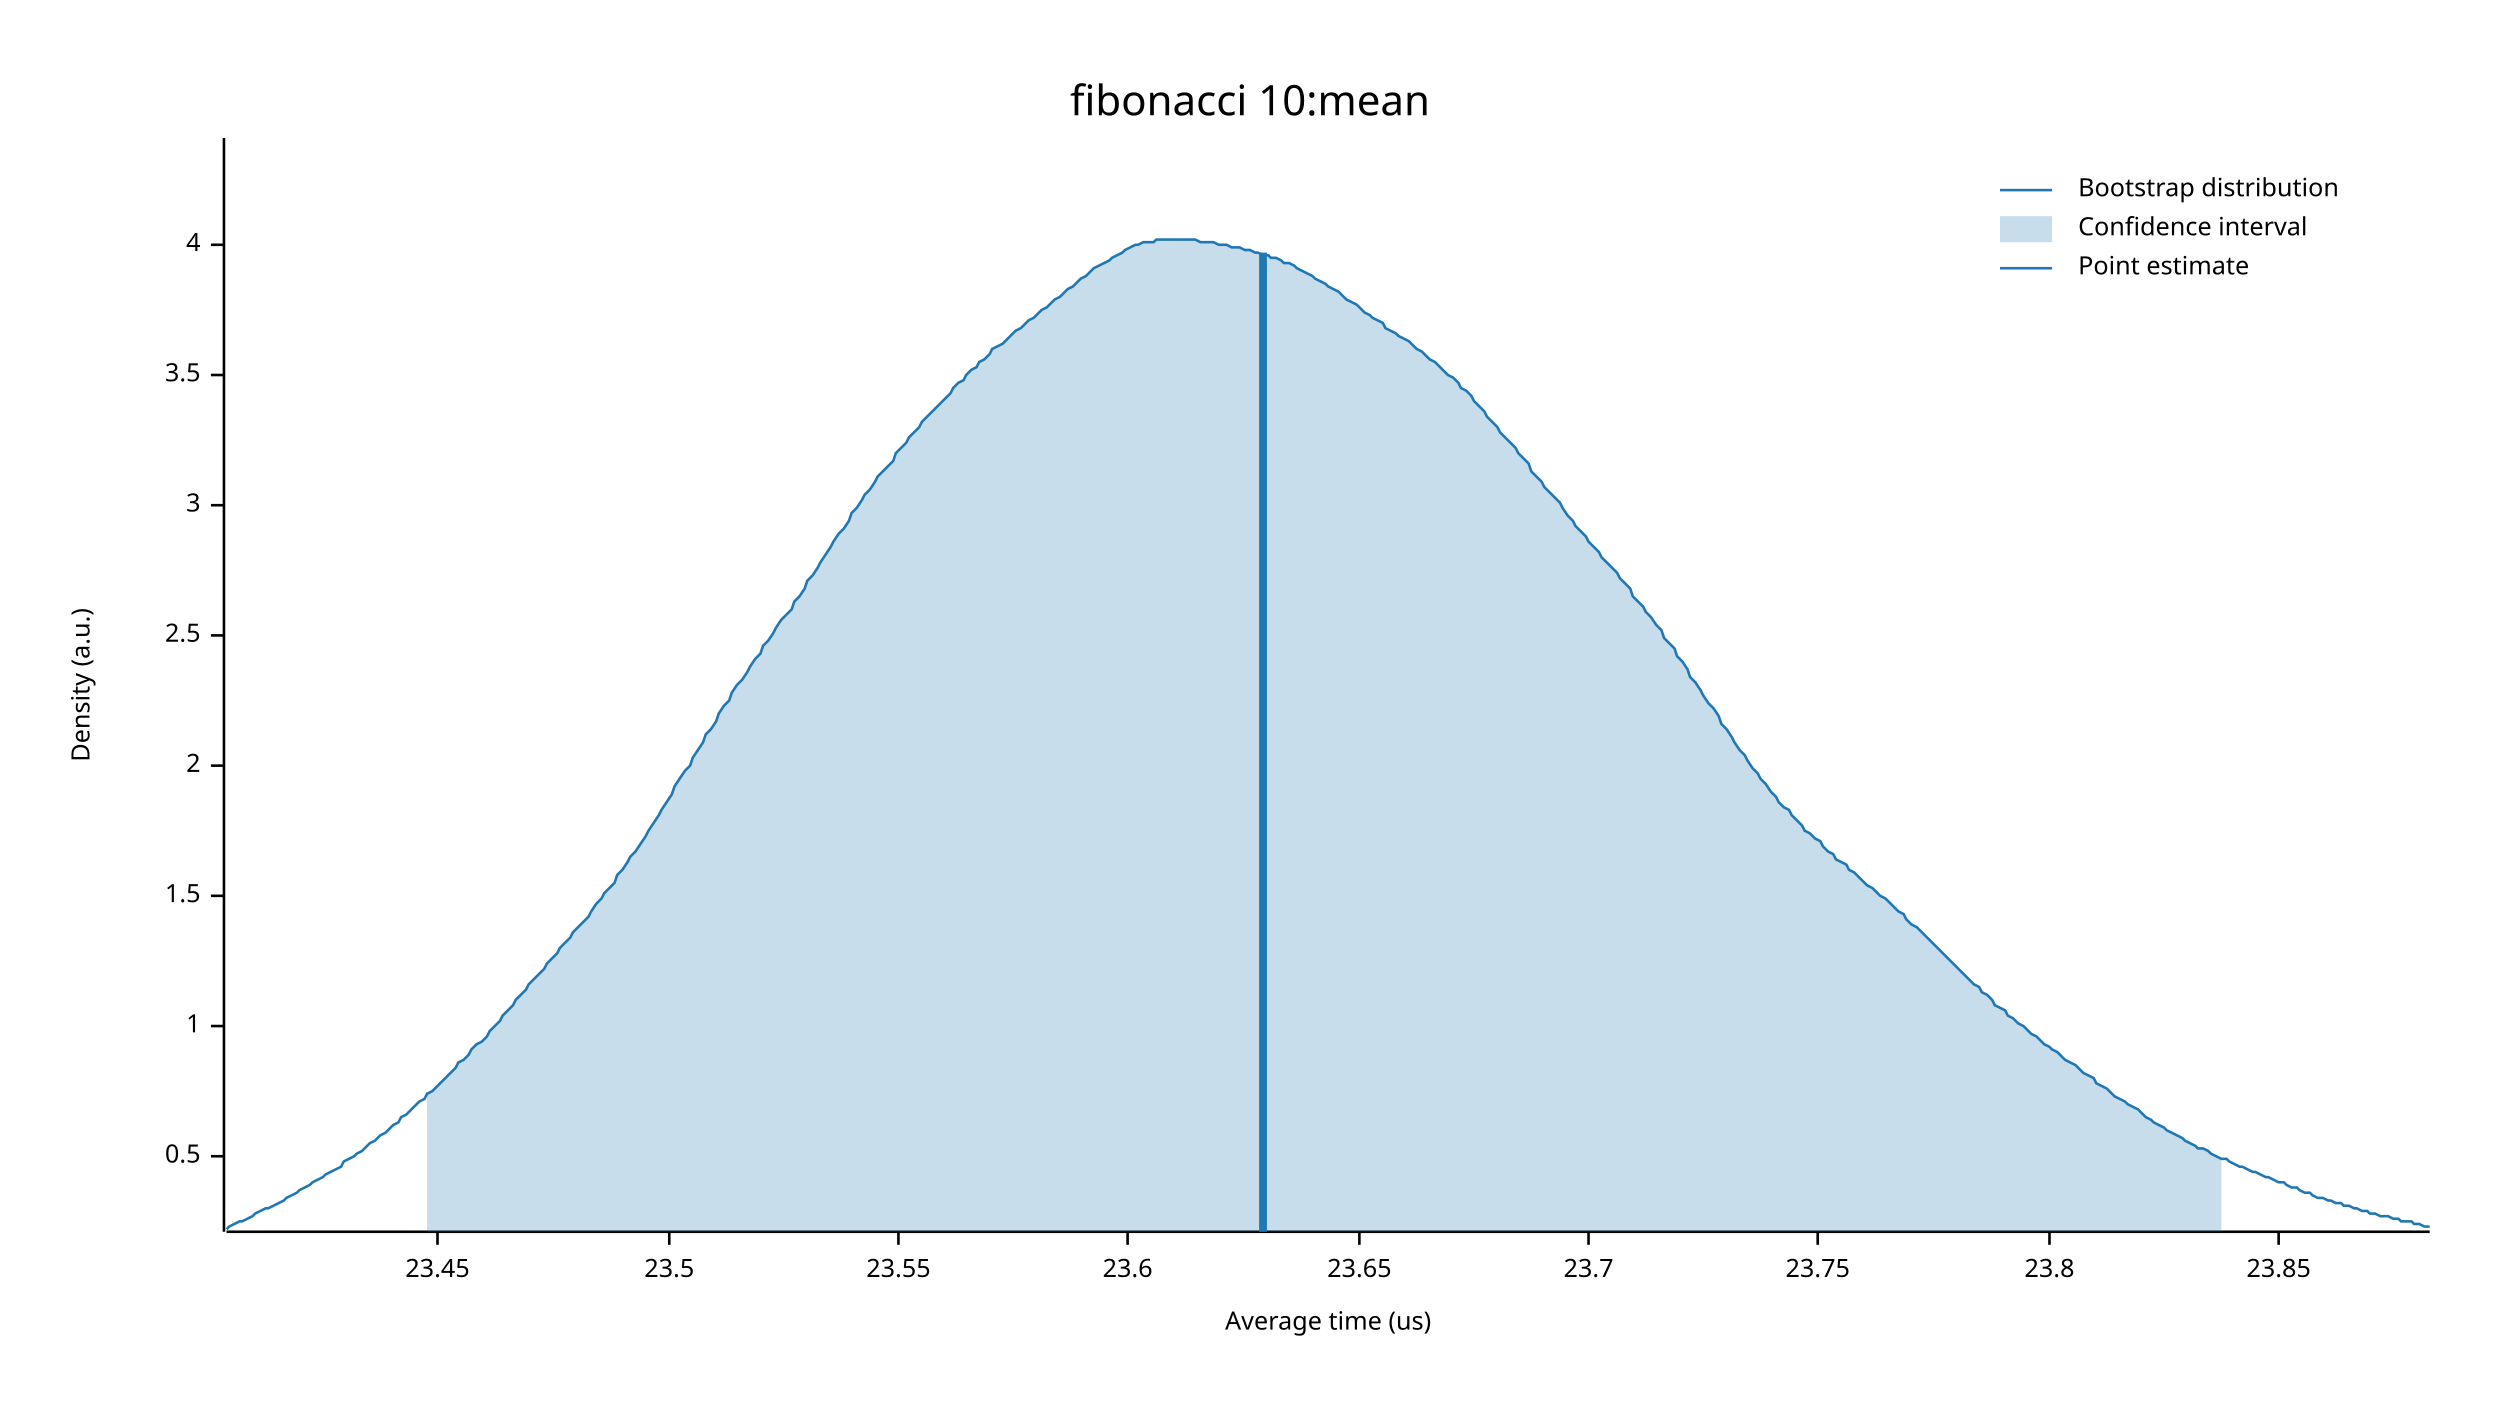
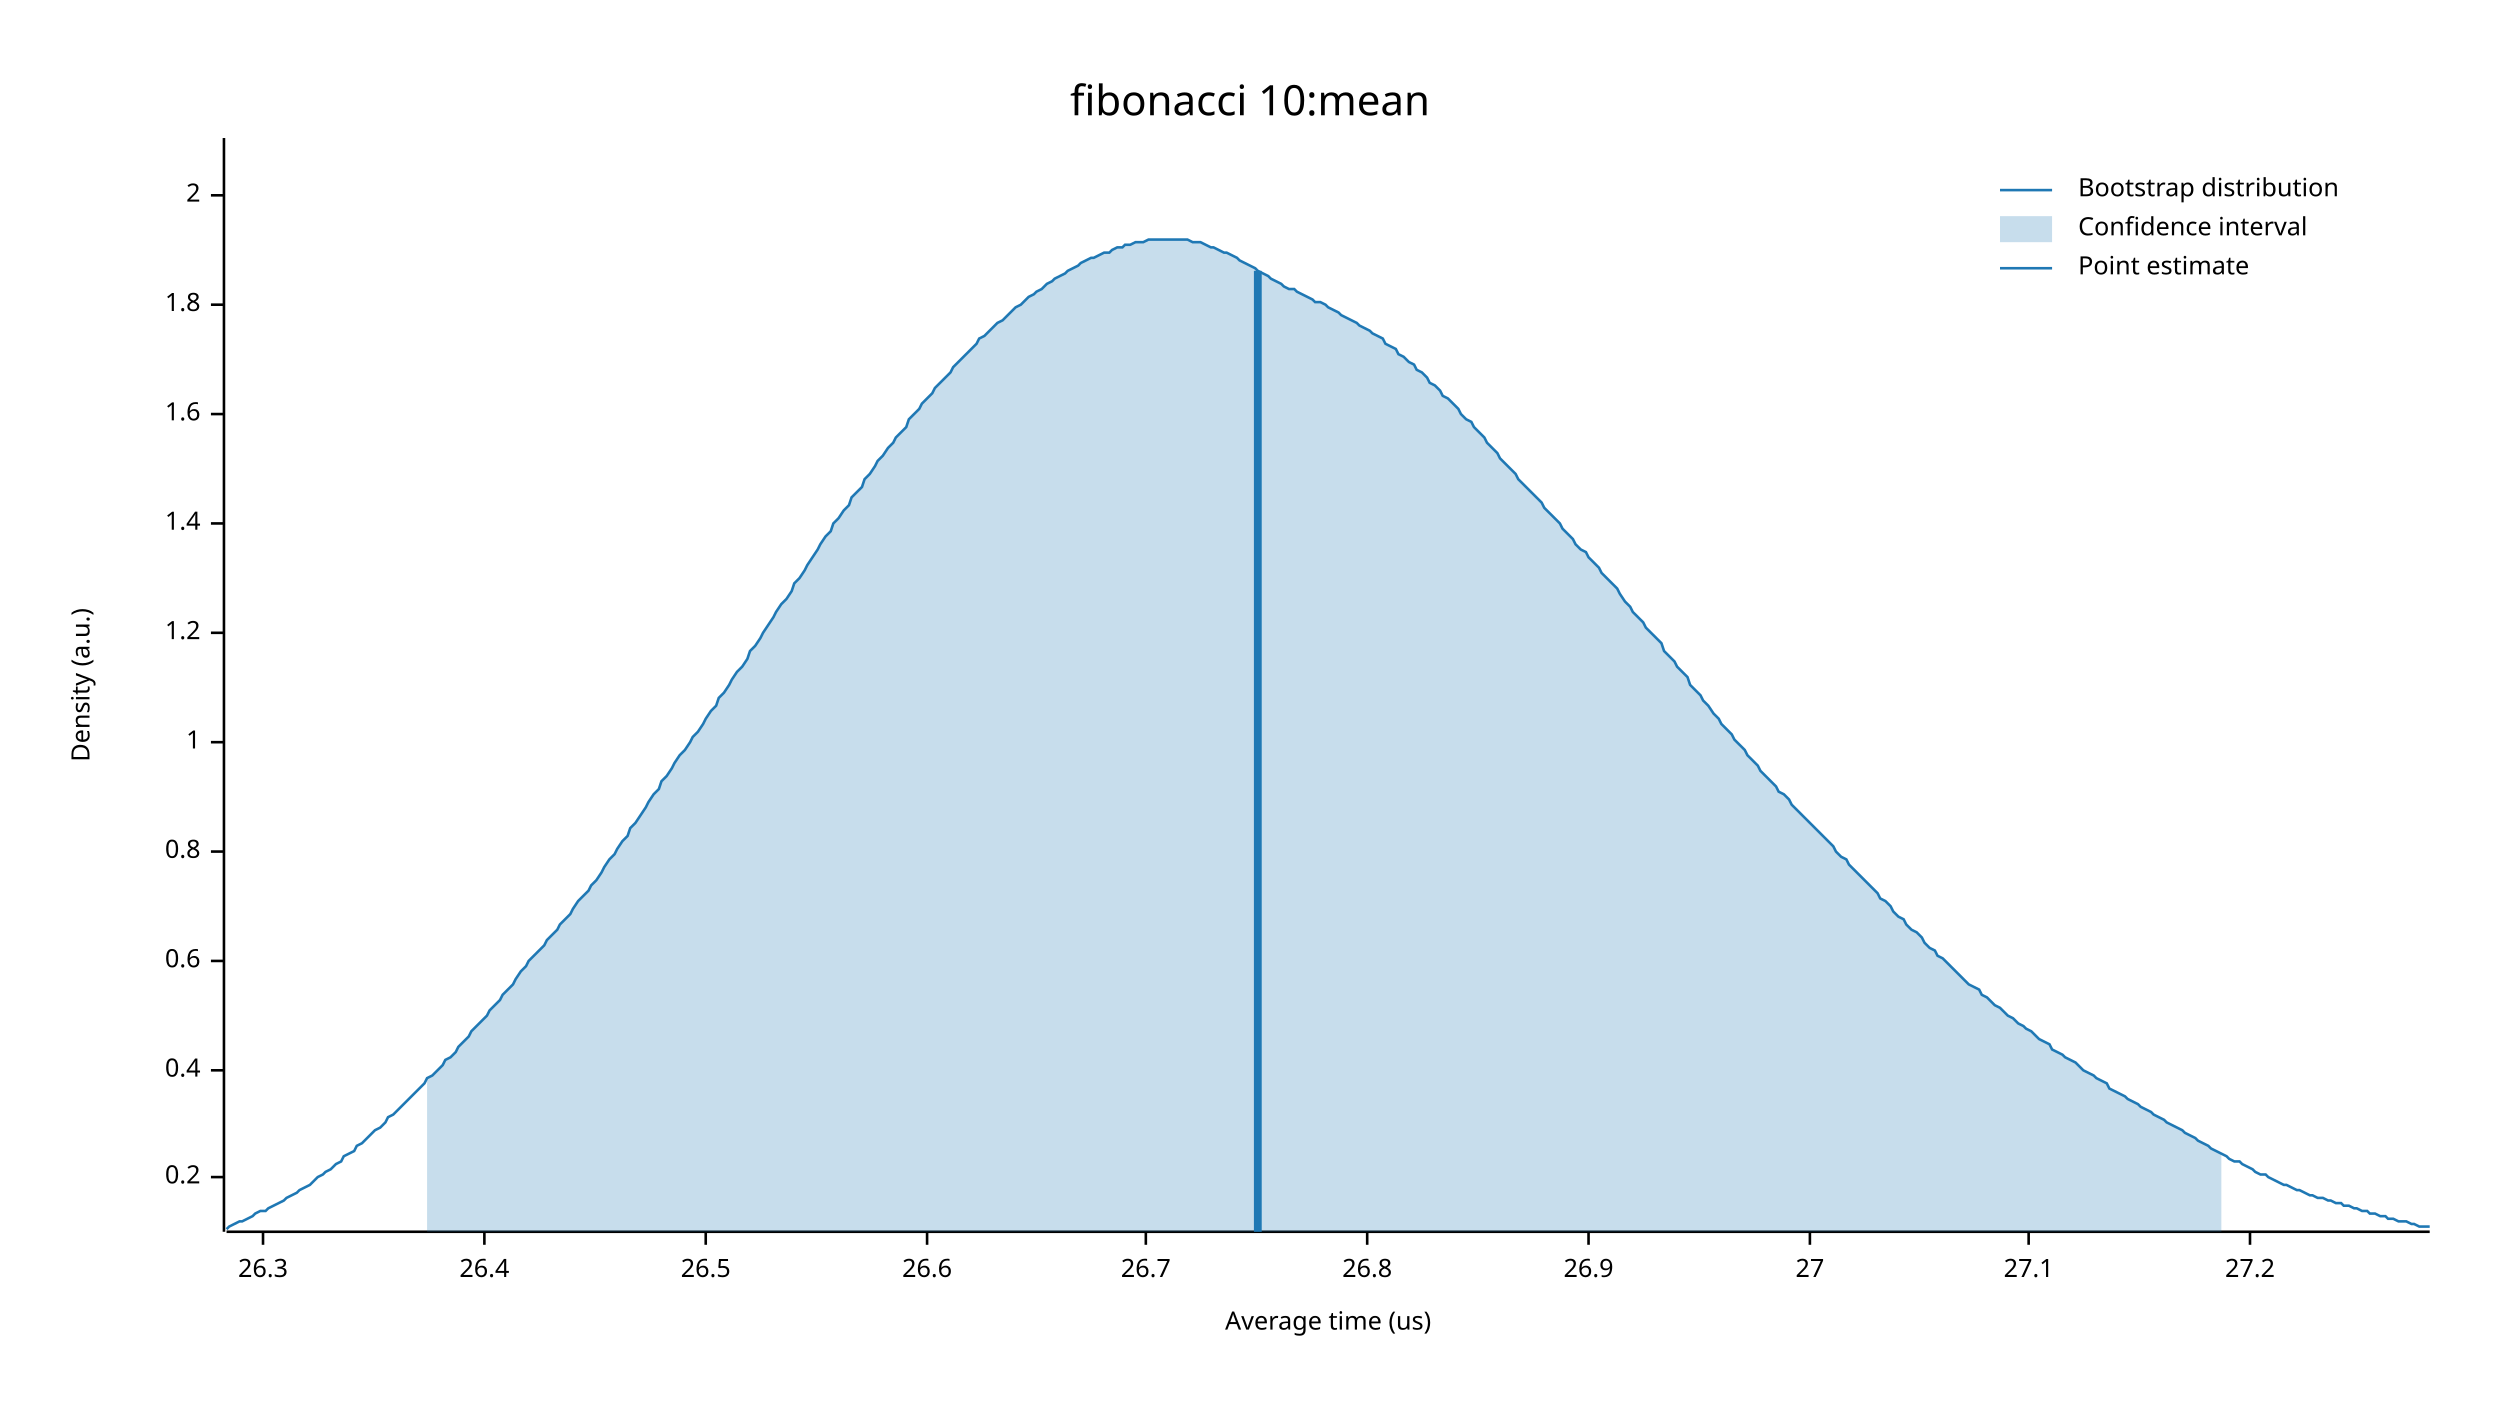
<svg xmlns="http://www.w3.org/2000/svg" width="960" height="540">
  <text x="480" y="32" dy="0.76em" text-anchor="middle" font-family="sans-serif" font-size="16.129" opacity="1" fill="#000000">
fibonacci 10:mean
</text>
  <text x="27" y="263" dy="0.76em" text-anchor="middle" font-family="sans-serif" font-size="9.677" opacity="1" fill="#000000" transform="rotate(270, 27, 263)">
Density (a.u.)
</text>
  <text x="510" y="513" dy="-0.5ex" text-anchor="middle" font-family="sans-serif" font-size="9.677" opacity="1" fill="#000000">
Average time (us)
</text>
  <polyline fill="none" opacity="1" stroke="#000000" stroke-width="1" points="86,53 86,473 " />
-   <text x="77" y="444" dy="0.5ex" text-anchor="end" font-family="sans-serif" font-size="9.677" opacity="1" fill="#000000">
- 0.5
+   <text x="77" y="452" dy="0.5ex" text-anchor="end" font-family="sans-serif" font-size="9.677" opacity="1" fill="#000000">
+ 0.2
</text>
-   <polyline fill="none" opacity="1" stroke="#000000" stroke-width="1" points="81,444 86,444 " />
-   <text x="77" y="394" dy="0.5ex" text-anchor="end" font-family="sans-serif" font-size="9.677" opacity="1" fill="#000000">
+   <polyline fill="none" opacity="1" stroke="#000000" stroke-width="1" points="81,452 86,452 " />
+   <text x="77" y="411" dy="0.5ex" text-anchor="end" font-family="sans-serif" font-size="9.677" opacity="1" fill="#000000">
+ 0.4
+ </text>
+   <polyline fill="none" opacity="1" stroke="#000000" stroke-width="1" points="81,411 86,411 " />
+   <text x="77" y="369" dy="0.5ex" text-anchor="end" font-family="sans-serif" font-size="9.677" opacity="1" fill="#000000">
+ 0.6
+ </text>
+   <polyline fill="none" opacity="1" stroke="#000000" stroke-width="1" points="81,369 86,369 " />
+   <text x="77" y="327" dy="0.5ex" text-anchor="end" font-family="sans-serif" font-size="9.677" opacity="1" fill="#000000">
+ 0.8
+ </text>
+   <polyline fill="none" opacity="1" stroke="#000000" stroke-width="1" points="81,327 86,327 " />
+   <text x="77" y="285" dy="0.5ex" text-anchor="end" font-family="sans-serif" font-size="9.677" opacity="1" fill="#000000">
1
</text>
-   <polyline fill="none" opacity="1" stroke="#000000" stroke-width="1" points="81,394 86,394 " />
-   <text x="77" y="344" dy="0.5ex" text-anchor="end" font-family="sans-serif" font-size="9.677" opacity="1" fill="#000000">
- 1.5
+   <polyline fill="none" opacity="1" stroke="#000000" stroke-width="1" points="81,285 86,285 " />
+   <text x="77" y="243" dy="0.5ex" text-anchor="end" font-family="sans-serif" font-size="9.677" opacity="1" fill="#000000">
+ 1.2
</text>
-   <polyline fill="none" opacity="1" stroke="#000000" stroke-width="1" points="81,344 86,344 " />
-   <text x="77" y="294" dy="0.5ex" text-anchor="end" font-family="sans-serif" font-size="9.677" opacity="1" fill="#000000">
+   <polyline fill="none" opacity="1" stroke="#000000" stroke-width="1" points="81,243 86,243 " />
+   <text x="77" y="201" dy="0.5ex" text-anchor="end" font-family="sans-serif" font-size="9.677" opacity="1" fill="#000000">
+ 1.4
+ </text>
+   <polyline fill="none" opacity="1" stroke="#000000" stroke-width="1" points="81,201 86,201 " />
+   <text x="77" y="159" dy="0.5ex" text-anchor="end" font-family="sans-serif" font-size="9.677" opacity="1" fill="#000000">
+ 1.6
+ </text>
+   <polyline fill="none" opacity="1" stroke="#000000" stroke-width="1" points="81,159 86,159 " />
+   <text x="77" y="117" dy="0.5ex" text-anchor="end" font-family="sans-serif" font-size="9.677" opacity="1" fill="#000000">
+ 1.8
+ </text>
+   <polyline fill="none" opacity="1" stroke="#000000" stroke-width="1" points="81,117 86,117 " />
+   <text x="77" y="75" dy="0.5ex" text-anchor="end" font-family="sans-serif" font-size="9.677" opacity="1" fill="#000000">
2
</text>
-   <polyline fill="none" opacity="1" stroke="#000000" stroke-width="1" points="81,294 86,294 " />
-   <text x="77" y="244" dy="0.5ex" text-anchor="end" font-family="sans-serif" font-size="9.677" opacity="1" fill="#000000">
- 2.5
+   <polyline fill="none" opacity="1" stroke="#000000" stroke-width="1" points="81,75 86,75 " />
+   <polyline fill="none" opacity="1" stroke="#000000" stroke-width="1" points="87,473 933,473 " />
+   <text x="101" y="483" dy="0.76em" text-anchor="middle" font-family="sans-serif" font-size="9.677" opacity="1" fill="#000000">
+ 26.3
</text>
-   <polyline fill="none" opacity="1" stroke="#000000" stroke-width="1" points="81,244 86,244 " />
-   <text x="77" y="194" dy="0.5ex" text-anchor="end" font-family="sans-serif" font-size="9.677" opacity="1" fill="#000000">
- 3
+   <polyline fill="none" opacity="1" stroke="#000000" stroke-width="1" points="101,473 101,478 " />
+   <text x="186" y="483" dy="0.76em" text-anchor="middle" font-family="sans-serif" font-size="9.677" opacity="1" fill="#000000">
+ 26.4
</text>
-   <polyline fill="none" opacity="1" stroke="#000000" stroke-width="1" points="81,194 86,194 " />
-   <text x="77" y="144" dy="0.5ex" text-anchor="end" font-family="sans-serif" font-size="9.677" opacity="1" fill="#000000">
- 3.5
+   <polyline fill="none" opacity="1" stroke="#000000" stroke-width="1" points="186,473 186,478 " />
+   <text x="271" y="483" dy="0.76em" text-anchor="middle" font-family="sans-serif" font-size="9.677" opacity="1" fill="#000000">
+ 26.5
</text>
-   <polyline fill="none" opacity="1" stroke="#000000" stroke-width="1" points="81,144 86,144 " />
-   <text x="77" y="94" dy="0.5ex" text-anchor="end" font-family="sans-serif" font-size="9.677" opacity="1" fill="#000000">
- 4
+   <polyline fill="none" opacity="1" stroke="#000000" stroke-width="1" points="271,473 271,478 " />
+   <text x="356" y="483" dy="0.76em" text-anchor="middle" font-family="sans-serif" font-size="9.677" opacity="1" fill="#000000">
+ 26.6
</text>
-   <polyline fill="none" opacity="1" stroke="#000000" stroke-width="1" points="81,94 86,94 " />
-   <polyline fill="none" opacity="1" stroke="#000000" stroke-width="1" points="87,473 933,473 " />
-   <text x="168" y="483" dy="0.76em" text-anchor="middle" font-family="sans-serif" font-size="9.677" opacity="1" fill="#000000">
- 23.45
+   <polyline fill="none" opacity="1" stroke="#000000" stroke-width="1" points="356,473 356,478 " />
+   <text x="440" y="483" dy="0.76em" text-anchor="middle" font-family="sans-serif" font-size="9.677" opacity="1" fill="#000000">
+ 26.7
</text>
-   <polyline fill="none" opacity="1" stroke="#000000" stroke-width="1" points="168,473 168,478 " />
-   <text x="257" y="483" dy="0.76em" text-anchor="middle" font-family="sans-serif" font-size="9.677" opacity="1" fill="#000000">
- 23.5
+   <polyline fill="none" opacity="1" stroke="#000000" stroke-width="1" points="440,473 440,478 " />
+   <text x="525" y="483" dy="0.76em" text-anchor="middle" font-family="sans-serif" font-size="9.677" opacity="1" fill="#000000">
+ 26.8
</text>
-   <polyline fill="none" opacity="1" stroke="#000000" stroke-width="1" points="257,473 257,478 " />
-   <text x="345" y="483" dy="0.76em" text-anchor="middle" font-family="sans-serif" font-size="9.677" opacity="1" fill="#000000">
- 23.55
- </text>
-   <polyline fill="none" opacity="1" stroke="#000000" stroke-width="1" points="345,473 345,478 " />
-   <text x="433" y="483" dy="0.76em" text-anchor="middle" font-family="sans-serif" font-size="9.677" opacity="1" fill="#000000">
- 23.6
- </text>
-   <polyline fill="none" opacity="1" stroke="#000000" stroke-width="1" points="433,473 433,478 " />
-   <text x="522" y="483" dy="0.76em" text-anchor="middle" font-family="sans-serif" font-size="9.677" opacity="1" fill="#000000">
- 23.65
- </text>
-   <polyline fill="none" opacity="1" stroke="#000000" stroke-width="1" points="522,473 522,478 " />
+   <polyline fill="none" opacity="1" stroke="#000000" stroke-width="1" points="525,473 525,478 " />
  <text x="610" y="483" dy="0.76em" text-anchor="middle" font-family="sans-serif" font-size="9.677" opacity="1" fill="#000000">
- 23.7
+ 26.9
</text>
  <polyline fill="none" opacity="1" stroke="#000000" stroke-width="1" points="610,473 610,478 " />
-   <text x="698" y="483" dy="0.76em" text-anchor="middle" font-family="sans-serif" font-size="9.677" opacity="1" fill="#000000">
- 23.75
+   <text x="695" y="483" dy="0.76em" text-anchor="middle" font-family="sans-serif" font-size="9.677" opacity="1" fill="#000000">
+ 27
</text>
-   <polyline fill="none" opacity="1" stroke="#000000" stroke-width="1" points="698,473 698,478 " />
-   <text x="787" y="483" dy="0.76em" text-anchor="middle" font-family="sans-serif" font-size="9.677" opacity="1" fill="#000000">
- 23.8
+   <polyline fill="none" opacity="1" stroke="#000000" stroke-width="1" points="695,473 695,478 " />
+   <text x="779" y="483" dy="0.76em" text-anchor="middle" font-family="sans-serif" font-size="9.677" opacity="1" fill="#000000">
+ 27.1
</text>
-   <polyline fill="none" opacity="1" stroke="#000000" stroke-width="1" points="787,473 787,478 " />
-   <text x="875" y="483" dy="0.76em" text-anchor="middle" font-family="sans-serif" font-size="9.677" opacity="1" fill="#000000">
- 23.85
+   <polyline fill="none" opacity="1" stroke="#000000" stroke-width="1" points="779,473 779,478 " />
+   <text x="864" y="483" dy="0.76em" text-anchor="middle" font-family="sans-serif" font-size="9.677" opacity="1" fill="#000000">
+ 27.2
</text>
-   <polyline fill="none" opacity="1" stroke="#000000" stroke-width="1" points="875,473 875,478 " />
-   <polyline fill="none" opacity="1" stroke="#1F78B4" stroke-width="1" points="87,472 88,471 90,470 92,469 93,469 95,468 97,467 98,466 100,465 102,464 103,464 105,463 107,462 109,461 110,460 112,459 114,458 115,457 117,456 119,455 120,454 122,453 124,452 125,451 127,450 129,449 131,448 132,446 134,445 136,444 137,443 139,442 141,440 142,439 144,438 146,436 148,435 149,434 151,432 153,431 154,429 156,428 158,426 159,425 161,423 163,422 164,420 166,419 168,417 170,415 171,414 173,412 175,410 176,408 178,407 180,405 181,403 183,401 185,400 187,398 188,396 190,394 192,392 193,390 195,388 197,386 198,384 200,382 202,380 203,378 205,376 207,374 209,372 210,370 212,368 214,366 215,364 217,362 219,360 220,358 222,356 224,354 226,352 227,350 229,347 231,345 232,343 234,341 236,339 237,336 239,334 241,331 242,329 244,327 246,324 248,321 249,319 251,316 253,313 254,311 256,308 258,305 259,302 261,299 263,296 265,294 266,291 268,288 270,285 271,282 273,280 275,277 276,274 278,271 280,269 281,266 283,263 285,261 287,258 288,256 290,253 292,251 293,248 295,246 297,243 298,241 300,238 302,236 304,234 305,231 307,229 309,226 310,223 312,221 314,218 315,216 317,213 319,210 320,208 322,205 324,203 326,200 327,197 329,195 331,192 332,190 334,188 336,185 337,183 339,181 341,179 343,177 344,174 346,172 348,170 349,168 351,166 353,164 354,162 356,160 358,158 359,157 361,155 363,153 365,151 366,149 368,147 370,146 371,144 373,142 375,141 376,139 378,138 380,136 381,134 383,133 385,132 387,130 388,129 390,127 392,126 393,125 395,123 397,122 398,121 400,119 402,118 404,116 405,115 407,114 409,112 410,111 412,110 414,108 415,107 417,106 419,104 420,103 422,102 424,101 426,100 427,99 429,98 431,97 432,96 434,95 436,94 437,94 439,93 441,93 443,93 444,92 446,92 448,92 449,92 451,92 453,92 454,92 456,92 458,92 459,92 461,93 463,93 465,93 466,93 468,94 470,94 471,94 473,95 475,95 476,95 478,96 480,96 482,97 483,97 485,98 487,98 488,99 490,99 492,100 493,101 495,101 497,102 498,103 500,104 502,105 504,106 505,107 507,108 509,109 510,110 512,111 514,112 515,113 517,115 519,116 521,117 522,118 524,120 526,121 527,122 529,123 531,124 532,126 534,127 536,128 537,129 539,130 541,131 543,133 544,134 546,135 548,137 549,138 551,139 553,141 554,142 556,144 558,145 560,147 561,149 563,150 565,152 566,154 568,156 570,158 571,160 573,162 575,164 576,166 578,168 580,170 582,172 583,174 585,176 587,178 588,181 590,183 592,185 593,187 595,189 597,191 599,193 600,195 602,198 604,200 605,202 607,204 609,206 610,208 612,210 614,212 615,214 617,216 619,218 621,220 622,222 624,224 626,226 627,229 629,231 631,233 632,235 634,237 636,240 638,242 639,245 641,247 643,249 644,252 646,254 648,257 649,260 651,262 653,265 654,267 656,270 658,272 660,275 661,278 663,280 665,283 666,285 668,288 670,290 671,292 673,295 675,297 676,299 678,301 680,304 682,306 683,308 685,310 687,311 688,313 690,315 692,317 693,319 695,320 697,322 699,323 700,325 702,327 704,328 705,330 707,331 709,332 710,334 712,335 714,337 715,338 717,340 719,341 721,343 722,344 724,345 726,347 727,348 729,350 731,351 732,353 734,355 736,356 738,358 739,359 741,361 743,363 744,364 746,366 748,368 749,369 751,371 753,373 754,374 756,376 758,378 760,379 761,381 763,382 765,384 766,386 768,387 770,388 771,390 773,391 775,393 777,394 778,395 780,397 782,398 783,399 785,401 787,402 788,403 790,404 792,406 793,407 795,408 797,409 799,411 800,412 802,413 804,414 805,416 807,417 809,418 810,419 812,421 814,422 816,423 817,424 819,425 821,426 822,427 824,429 826,430 827,431 829,432 831,433 832,434 834,435 836,436 838,437 839,438 841,439 843,440 844,441 846,441 848,442 849,443 851,444 853,445 855,445 856,446 858,447 860,448 861,448 863,449 865,450 866,450 868,451 870,452 871,452 873,453 875,454 877,454 878,455 880,456 882,456 883,457 885,458 887,458 888,459 890,460 892,460 894,461 895,461 897,462 899,462 900,463 902,463 904,464 905,464 907,465 909,465 910,466 912,466 914,467 916,467 917,467 919,468 921,468 922,469 924,469 926,469 927,470 929,470 931,471 933,471 " />
-   <polygon opacity="0.25" fill="#1F78B4" points="164,420 166,419 168,417 170,415 171,414 173,412 175,410 176,408 178,407 180,405 181,403 183,401 185,400 187,398 188,396 190,394 192,392 193,390 195,388 197,386 198,384 200,382 202,380 203,378 205,376 207,374 209,372 210,370 212,368 214,366 215,364 217,362 219,360 220,358 222,356 224,354 226,352 227,350 229,347 231,345 232,343 234,341 236,339 237,336 239,334 241,331 242,329 244,327 246,324 248,321 249,319 251,316 253,313 254,311 256,308 258,305 259,302 261,299 263,296 265,294 266,291 268,288 270,285 271,282 273,280 275,277 276,274 278,271 280,269 281,266 283,263 285,261 287,258 288,256 290,253 292,251 293,248 295,246 297,243 298,241 300,238 302,236 304,234 305,231 307,229 309,226 310,223 312,221 314,218 315,216 317,213 319,210 320,208 322,205 324,203 326,200 327,197 329,195 331,192 332,190 334,188 336,185 337,183 339,181 341,179 343,177 344,174 346,172 348,170 349,168 351,166 353,164 354,162 356,160 358,158 359,157 361,155 363,153 365,151 366,149 368,147 370,146 371,144 373,142 375,141 376,139 378,138 380,136 381,134 383,133 385,132 387,130 388,129 390,127 392,126 393,125 395,123 397,122 398,121 400,119 402,118 404,116 405,115 407,114 409,112 410,111 412,110 414,108 415,107 417,106 419,104 420,103 422,102 424,101 426,100 427,99 429,98 431,97 432,96 434,95 436,94 437,94 439,93 441,93 443,93 444,92 446,92 448,92 449,92 451,92 453,92 454,92 456,92 458,92 459,92 461,93 463,93 465,93 466,93 468,94 470,94 471,94 473,95 475,95 476,95 478,96 480,96 482,97 483,97 485,98 487,98 488,99 490,99 492,100 493,101 495,101 497,102 498,103 500,104 502,105 504,106 505,107 507,108 509,109 510,110 512,111 514,112 515,113 517,115 519,116 521,117 522,118 524,120 526,121 527,122 529,123 531,124 532,126 534,127 536,128 537,129 539,130 541,131 543,133 544,134 546,135 548,137 549,138 551,139 553,141 554,142 556,144 558,145 560,147 561,149 563,150 565,152 566,154 568,156 570,158 571,160 573,162 575,164 576,166 578,168 580,170 582,172 583,174 585,176 587,178 588,181 590,183 592,185 593,187 595,189 597,191 599,193 600,195 602,198 604,200 605,202 607,204 609,206 610,208 612,210 614,212 615,214 617,216 619,218 621,220 622,222 624,224 626,226 627,229 629,231 631,233 632,235 634,237 636,240 638,242 639,245 641,247 643,249 644,252 646,254 648,257 649,260 651,262 653,265 654,267 656,270 658,272 660,275 661,278 663,280 665,283 666,285 668,288 670,290 671,292 673,295 675,297 676,299 678,301 680,304 682,306 683,308 685,310 687,311 688,313 690,315 692,317 693,319 695,320 697,322 699,323 700,325 702,327 704,328 705,330 707,331 709,332 710,334 712,335 714,337 715,338 717,340 719,341 721,343 722,344 724,345 726,347 727,348 729,350 731,351 732,353 734,355 736,356 738,358 739,359 741,361 743,363 744,364 746,366 748,368 749,369 751,371 753,373 754,374 756,376 758,378 760,379 761,381 763,382 765,384 766,386 768,387 770,388 771,390 773,391 775,393 777,394 778,395 780,397 782,398 783,399 785,401 787,402 788,403 790,404 792,406 793,407 795,408 797,409 799,411 800,412 802,413 804,414 805,416 807,417 809,418 810,419 812,421 814,422 816,423 817,424 819,425 821,426 822,427 824,429 826,430 827,431 829,432 831,433 832,434 834,435 836,436 838,437 839,438 841,439 843,440 844,441 846,441 848,442 849,443 851,444 853,445 853,473 164,473 " />
-   <polyline fill="none" opacity="1" stroke="#1F78B4" stroke-width="3" points="485,473 485,97 " />
+   <polyline fill="none" opacity="1" stroke="#000000" stroke-width="1" points="864,473 864,478 " />
+   <polyline fill="none" opacity="1" stroke="#1F78B4" stroke-width="1" points="87,472 88,471 90,470 92,469 93,469 95,468 97,467 98,466 100,465 102,465 103,464 105,463 107,462 109,461 110,460 112,459 114,458 115,457 117,456 119,455 120,454 122,452 124,451 125,450 127,449 129,447 131,446 132,444 134,443 136,442 137,440 139,439 141,437 142,436 144,434 146,433 148,431 149,429 151,428 153,426 154,425 156,423 158,421 159,420 161,418 163,416 164,414 166,413 168,411 170,409 171,407 173,406 175,404 176,402 178,400 180,398 181,396 183,394 185,392 187,390 188,388 190,386 192,384 193,382 195,380 197,378 198,376 200,373 202,371 203,369 205,367 207,365 209,363 210,361 212,359 214,357 215,355 217,353 219,351 220,349 222,346 224,344 226,342 227,340 229,338 231,335 232,333 234,330 236,328 237,326 239,323 241,321 242,318 244,316 246,313 248,310 249,308 251,305 253,303 254,300 256,298 258,295 259,293 261,290 263,288 265,285 266,283 268,281 270,278 271,276 273,273 275,271 276,268 278,266 280,263 281,261 283,258 285,256 287,253 288,250 290,248 292,245 293,243 295,240 297,237 298,235 300,232 302,230 304,227 305,224 307,222 309,219 310,217 312,214 314,211 315,209 317,206 319,204 320,201 322,199 324,196 326,194 327,191 329,189 331,187 332,184 334,182 336,179 337,177 339,175 341,172 343,170 344,168 346,166 348,164 349,161 351,159 353,157 354,155 356,153 358,151 359,149 361,147 363,145 365,143 366,141 368,139 370,137 371,136 373,134 375,132 376,130 378,129 380,127 381,126 383,124 385,123 387,121 388,120 390,118 392,117 393,116 395,114 397,113 398,112 400,111 402,109 404,108 405,107 407,106 409,105 410,104 412,103 414,102 415,101 417,100 419,99 420,99 422,98 424,97 426,97 427,96 429,95 431,95 432,94 434,94 436,93 437,93 439,93 441,92 443,92 444,92 446,92 448,92 449,92 451,92 453,92 454,92 456,92 458,93 459,93 461,93 463,94 465,95 466,95 468,96 470,97 471,97 473,98 475,99 476,100 478,101 480,102 482,103 483,104 485,105 487,106 488,107 490,108 492,109 493,110 495,111 497,111 498,112 500,113 502,114 504,115 505,116 507,116 509,117 510,118 512,119 514,120 515,121 517,122 519,123 521,124 522,125 524,126 526,127 527,128 529,129 531,130 532,132 534,133 536,134 537,136 539,137 541,139 543,140 544,142 546,143 548,145 549,147 551,148 553,150 554,152 556,153 558,155 560,157 561,159 563,161 565,162 566,164 568,166 570,168 571,170 573,172 575,174 576,176 578,178 580,180 582,182 583,184 585,186 587,188 588,189 590,191 592,193 593,195 595,197 597,199 599,201 600,203 602,205 604,207 605,209 607,211 609,212 610,214 612,216 614,218 615,220 617,222 619,224 621,226 622,228 624,231 626,233 627,235 629,237 631,239 632,241 634,243 636,245 638,247 639,250 641,252 643,254 644,256 646,258 648,260 649,263 651,265 653,267 654,269 656,271 658,274 660,276 661,278 663,280 665,282 666,284 668,286 670,288 671,290 673,292 675,294 676,296 678,298 680,300 682,302 683,304 685,305 687,307 688,309 690,311 692,313 693,314 695,316 697,318 699,320 700,321 702,323 704,325 705,327 707,329 709,330 710,332 712,334 714,336 715,337 717,339 719,341 721,343 722,345 724,346 726,348 727,350 729,352 731,353 732,355 734,357 736,358 738,360 739,362 741,364 743,365 744,367 746,368 748,370 749,371 751,373 753,375 754,376 756,378 758,379 760,380 761,382 763,383 765,385 766,386 768,387 770,389 771,390 773,391 775,393 777,394 778,395 780,396 782,398 783,399 785,400 787,401 788,403 790,404 792,405 793,406 795,407 797,408 799,410 800,411 802,412 804,413 805,414 807,415 809,416 810,418 812,419 814,420 816,421 817,422 819,423 821,424 822,425 824,426 826,427 827,428 829,429 831,430 832,431 834,432 836,433 838,434 839,435 841,436 843,437 844,438 846,439 848,440 849,441 851,442 853,443 855,444 856,445 858,446 860,446 861,447 863,448 865,449 866,450 868,451 870,451 871,452 873,453 875,454 877,455 878,455 880,456 882,457 883,457 885,458 887,459 888,459 890,460 892,460 894,461 895,461 897,462 899,462 900,463 902,463 904,464 905,464 907,465 909,465 910,466 912,466 914,467 916,467 917,468 919,468 921,469 922,469 924,469 926,470 927,470 929,471 931,471 933,471 " />
+   <polygon opacity="0.25" fill="#1F78B4" points="164,414 166,413 168,411 170,409 171,407 173,406 175,404 176,402 178,400 180,398 181,396 183,394 185,392 187,390 188,388 190,386 192,384 193,382 195,380 197,378 198,376 200,373 202,371 203,369 205,367 207,365 209,363 210,361 212,359 214,357 215,355 217,353 219,351 220,349 222,346 224,344 226,342 227,340 229,338 231,335 232,333 234,330 236,328 237,326 239,323 241,321 242,318 244,316 246,313 248,310 249,308 251,305 253,303 254,300 256,298 258,295 259,293 261,290 263,288 265,285 266,283 268,281 270,278 271,276 273,273 275,271 276,268 278,266 280,263 281,261 283,258 285,256 287,253 288,250 290,248 292,245 293,243 295,240 297,237 298,235 300,232 302,230 304,227 305,224 307,222 309,219 310,217 312,214 314,211 315,209 317,206 319,204 320,201 322,199 324,196 326,194 327,191 329,189 331,187 332,184 334,182 336,179 337,177 339,175 341,172 343,170 344,168 346,166 348,164 349,161 351,159 353,157 354,155 356,153 358,151 359,149 361,147 363,145 365,143 366,141 368,139 370,137 371,136 373,134 375,132 376,130 378,129 380,127 381,126 383,124 385,123 387,121 388,120 390,118 392,117 393,116 395,114 397,113 398,112 400,111 402,109 404,108 405,107 407,106 409,105 410,104 412,103 414,102 415,101 417,100 419,99 420,99 422,98 424,97 426,97 427,96 429,95 431,95 432,94 434,94 436,93 437,93 439,93 441,92 443,92 444,92 446,92 448,92 449,92 451,92 453,92 454,92 456,92 458,93 459,93 461,93 463,94 465,95 466,95 468,96 470,97 471,97 473,98 475,99 476,100 478,101 480,102 482,103 483,104 485,105 487,106 488,107 490,108 492,109 493,110 495,111 497,111 498,112 500,113 502,114 504,115 505,116 507,116 509,117 510,118 512,119 514,120 515,121 517,122 519,123 521,124 522,125 524,126 526,127 527,128 529,129 531,130 532,132 534,133 536,134 537,136 539,137 541,139 543,140 544,142 546,143 548,145 549,147 551,148 553,150 554,152 556,153 558,155 560,157 561,159 563,161 565,162 566,164 568,166 570,168 571,170 573,172 575,174 576,176 578,178 580,180 582,182 583,184 585,186 587,188 588,189 590,191 592,193 593,195 595,197 597,199 599,201 600,203 602,205 604,207 605,209 607,211 609,212 610,214 612,216 614,218 615,220 617,222 619,224 621,226 622,228 624,231 626,233 627,235 629,237 631,239 632,241 634,243 636,245 638,247 639,250 641,252 643,254 644,256 646,258 648,260 649,263 651,265 653,267 654,269 656,271 658,274 660,276 661,278 663,280 665,282 666,284 668,286 670,288 671,290 673,292 675,294 676,296 678,298 680,300 682,302 683,304 685,305 687,307 688,309 690,311 692,313 693,314 695,316 697,318 699,320 700,321 702,323 704,325 705,327 707,329 709,330 710,332 712,334 714,336 715,337 717,339 719,341 721,343 722,345 724,346 726,348 727,350 729,352 731,353 732,355 734,357 736,358 738,360 739,362 741,364 743,365 744,367 746,368 748,370 749,371 751,373 753,375 754,376 756,378 758,379 760,380 761,382 763,383 765,385 766,386 768,387 770,389 771,390 773,391 775,393 777,394 778,395 780,396 782,398 783,399 785,400 787,401 788,403 790,404 792,405 793,406 795,407 797,408 799,410 800,411 802,412 804,413 805,414 807,415 809,416 810,418 812,419 814,420 816,421 817,422 819,423 821,424 822,425 824,426 826,427 827,428 829,429 831,430 832,431 834,432 836,433 838,434 839,435 841,436 843,437 844,438 846,439 848,440 849,441 851,442 853,443 853,473 164,473 " />
+   <polyline fill="none" opacity="1" stroke="#1F78B4" stroke-width="3" points="483,473 483,104 " />
  <text x="798" y="68" dy="0.76em" text-anchor="start" font-family="sans-serif" font-size="9.677" opacity="1" fill="#000000">
Bootstrap distribution
</text>
  <text x="798" y="83" dy="0.76em" text-anchor="start" font-family="sans-serif" font-size="9.677" opacity="1" fill="#000000">
Confidence interval
</text>
  <text x="798" y="98" dy="0.76em" text-anchor="start" font-family="sans-serif" font-size="9.677" opacity="1" fill="#000000">
Point estimate
</text>
  <polyline fill="none" opacity="1" stroke="#1F78B4" stroke-width="1" points="768,73 788,73 " />
  <rect x="768" y="83" width="20" height="10" opacity="0.25" fill="#1F78B4" stroke="none" />
  <polyline fill="none" opacity="1" stroke="#1F78B4" stroke-width="1" points="768,103 788,103 " />
</svg>
